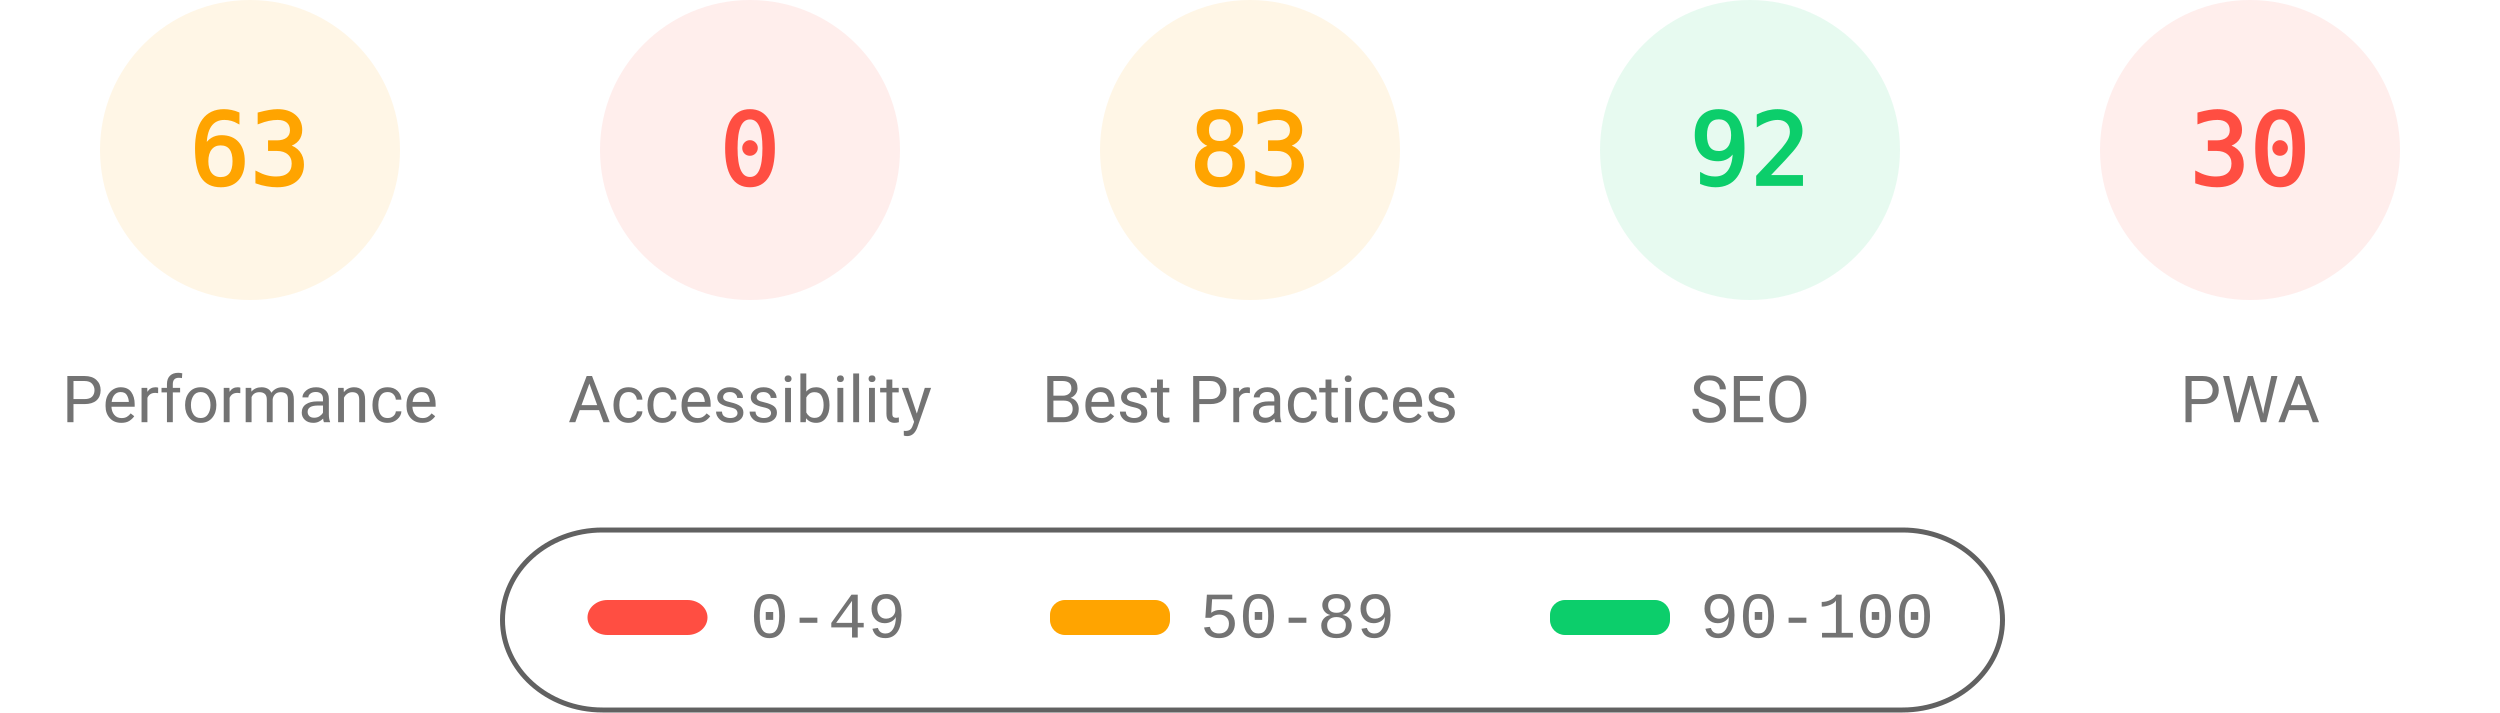
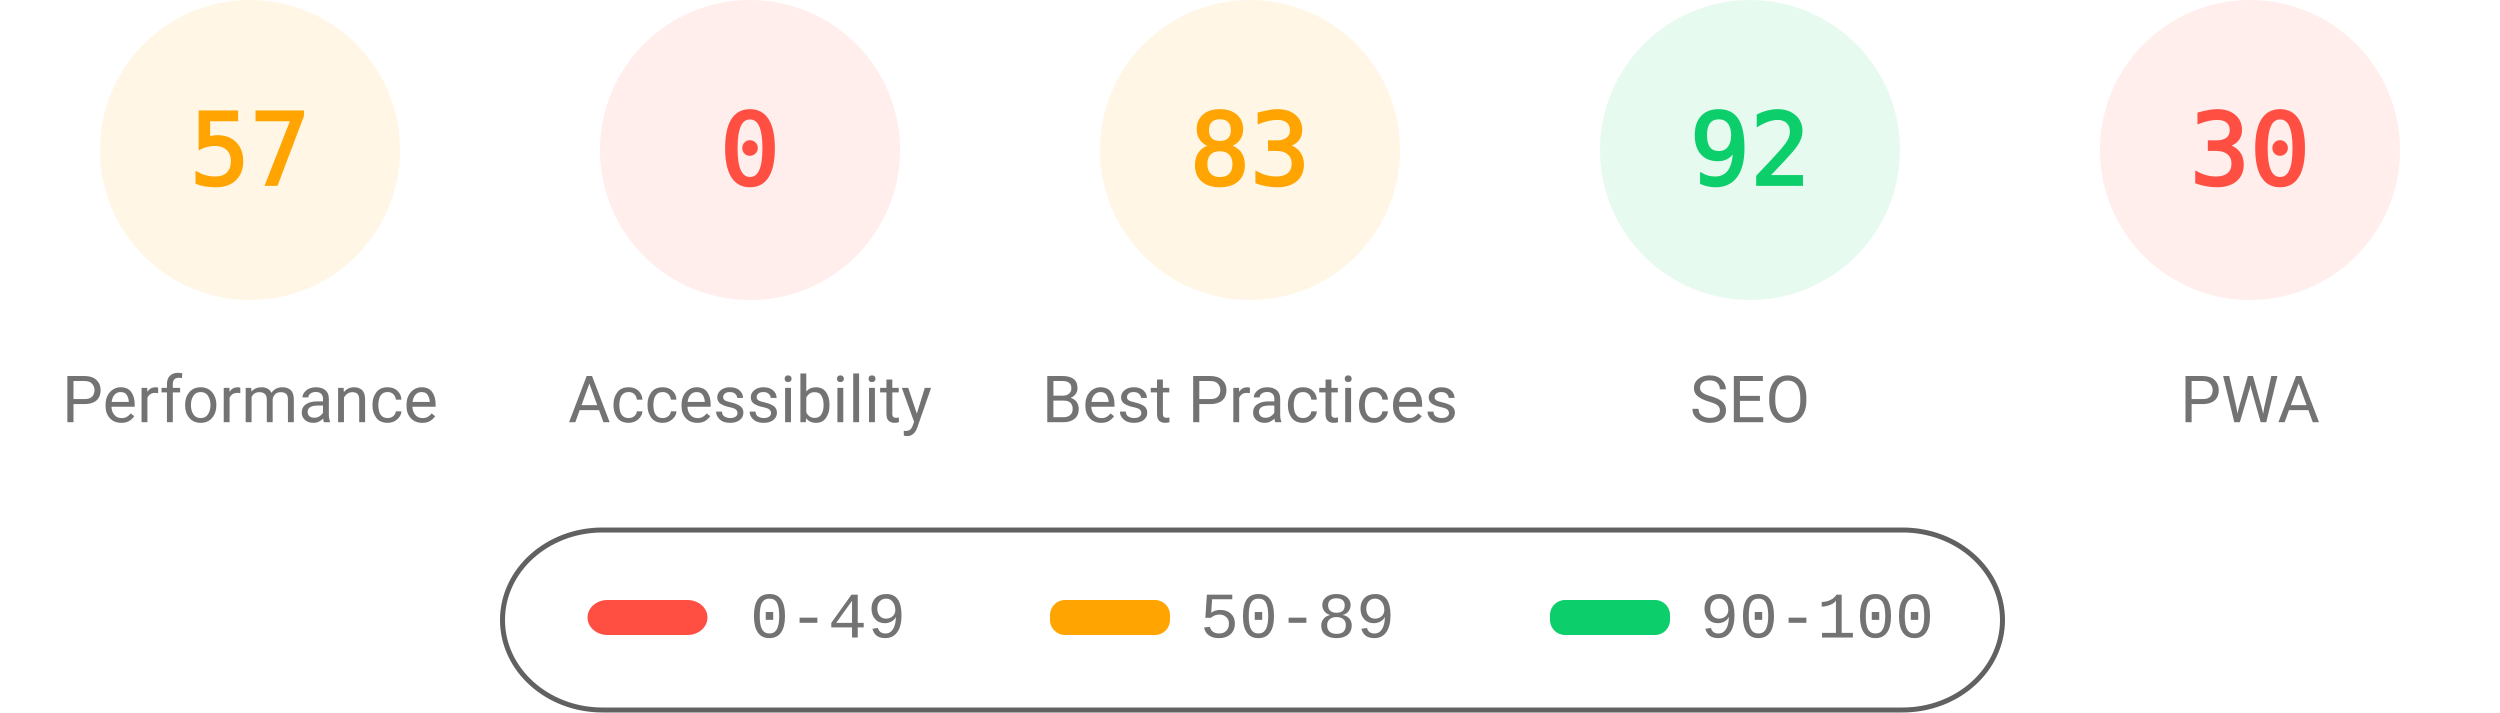
<svg xmlns="http://www.w3.org/2000/svg" fill="none" width="1000" height="285">
  <style>.gauge-base{opacity:.1}.gauge-arc{fill:none;animation-delay:250ms;stroke-linecap:round;transform:rotate(-90deg);transform-origin:100px 60px;animation:load-gauge 1s ease forwards}.guage-text{font-size:40px;font-family:monospace;text-align:center}.guage-red{color:#ff4e42;fill:#ff4e42;stroke:#ff4e42}.guage-orange{color:#ffa400;fill:#ffa400;stroke:#ffa400}.guage-green{color:#0cce6b;fill:#0cce6b;stroke:#0cce6b}.guage-undefined{color:#5c5c5c;fill:#5c5c5c;stroke:#5c5c5c}.guage-title{color:#737373;fill:#737373;stroke:none;font-size:26px;line-height:26px;font-family:Roboto,Halvetica,Arial,sans-serif}@keyframes load-gauge{from{stroke-dasharray:0 352.858}}</style>
  <svg class="guage-div guage-perf guage-orange" viewBox="0 0 200 200" width="200" height="200">
    <circle class="gauge-base" r="56" cx="100" cy="60" stroke-width="8" />
-     <circle class="gauge-arc guage-arc-1" r="56" cx="100" cy="60" stroke-width="8" style="stroke-dasharray:221.671,351.858" />
-     <text class="guage-text" x="100" y="60" alignment-baseline="central" dominant-baseline="central" text-anchor="middle">63</text>
+     <circle class="gauge-arc guage-arc-1" r="56" cx="100" cy="60" stroke-width="8" style="stroke-dasharray:200.559,351.858" />
+     <text class="guage-text" x="100" y="60" alignment-baseline="central" dominant-baseline="central" text-anchor="middle">57</text>
    <text class="guage-title" x="100" y="160" alignment-baseline="central" dominant-baseline="central" text-anchor="middle">Performance</text>
  </svg>
  <svg class="guage-div guage-acc guage-red" viewBox="0 0 200 200" width="200" height="200" x="200">
    <circle class="gauge-base" r="56" cx="100" cy="60" stroke-width="8" />
    <circle class="gauge-arc guage-arc-2" r="56" cx="100" cy="60" stroke-width="8" style="stroke-dasharray:0,351.858" />
    <text class="guage-text" x="100" y="60" alignment-baseline="central" dominant-baseline="central" text-anchor="middle">0</text>
    <text class="guage-title" x="100" y="160" alignment-baseline="central" dominant-baseline="central" text-anchor="middle">Accessibility</text>
  </svg>
  <svg class="guage-div guage-best guage-orange" viewBox="0 0 200 200" width="200" height="200" x="400">
    <circle class="gauge-base" r="56" cx="100" cy="60" stroke-width="8" />
    <circle class="gauge-arc guage-arc-3" r="56" cx="100" cy="60" stroke-width="8" style="stroke-dasharray:292.042,351.858" />
    <text class="guage-text" x="100" y="60" alignment-baseline="central" dominant-baseline="central" text-anchor="middle">83</text>
    <text class="guage-title" x="100" y="160" alignment-baseline="central" dominant-baseline="central" text-anchor="middle">Best Practices</text>
  </svg>
  <svg class="guage-div guage-seo guage-green" viewBox="0 0 200 200" width="200" height="200" x="600">
    <circle class="gauge-base" r="56" cx="100" cy="60" stroke-width="8" />
    <circle class="gauge-arc guage-arc-4" r="56" cx="100" cy="60" stroke-width="8" style="stroke-dasharray:323.709,351.858" />
    <text class="guage-text" x="100" y="60" alignment-baseline="central" dominant-baseline="central" text-anchor="middle">92</text>
    <text class="guage-title" x="100" y="160" alignment-baseline="central" dominant-baseline="central" text-anchor="middle">SEO</text>
  </svg>
  <svg class="guage-div guage-pwa guage-red" viewBox="0 0 200 200" width="200" height="200" x="800">
    <circle class="gauge-base" r="56" cx="100" cy="60" stroke-width="8" />
    <circle class="gauge-arc guage-arc-4" r="56" cx="100" cy="60" stroke-width="8" style="stroke-dasharray:105.557,351.858" />
    <text class="guage-text" x="100" y="60" alignment-baseline="central" dominant-baseline="central" text-anchor="middle">30</text>
    <text class="guage-title" x="100" y="160" alignment-baseline="central" dominant-baseline="central" text-anchor="middle">PWA</text>
  </svg>
  <svg width="604" height="76" x="200" y="210">
    <path fill="none" id="canvas_background" d="M-1-1h604v80H-1z" />
    <rect fill-opacity="0" stroke="#616161" stroke-width="2" rx="40" id="svg_2" height="72" width="600" y="2" x="1" fill="#000" />
    <rect stroke="#000" rx="8" id="svg_3" height="14" width="48" y="30" x="35" stroke-opacity="null" stroke-width="0" fill="#ff4e42" />
    <rect stroke="#000" rx="6" id="svg_4" height="14" width="48" y="30" x="220" stroke-opacity="null" stroke-width="0" fill="#ffa400" />
    <rect stroke="#000" rx="6" id="svg_5" height="14" width="48" y="30" x="420" stroke-opacity="null" stroke-width="0" fill="#0cce6b" />
    <text xml:space="preserve" text-anchor="start" font-family="'Courier New', Courier, monospace" font-size="26" id="svg_6" y="45" x="100" stroke-opacity="null" stroke-width="0" stroke="#000" fill="#737373">0-49</text>
    <text xml:space="preserve" text-anchor="start" font-family="'Courier New', Courier, monospace" font-size="26" id="svg_7" y="45" x="280" stroke-opacity="null" stroke-width="0" stroke="#000" fill="#737373">50-89</text>
    <text xml:space="preserve" text-anchor="start" font-family="'Courier New', Courier, monospace" font-size="26" id="svg_8" y="45" x="480" stroke-opacity="null" stroke-width="0" stroke="#000" fill="#737373">90-100</text>
  </svg>
</svg>
